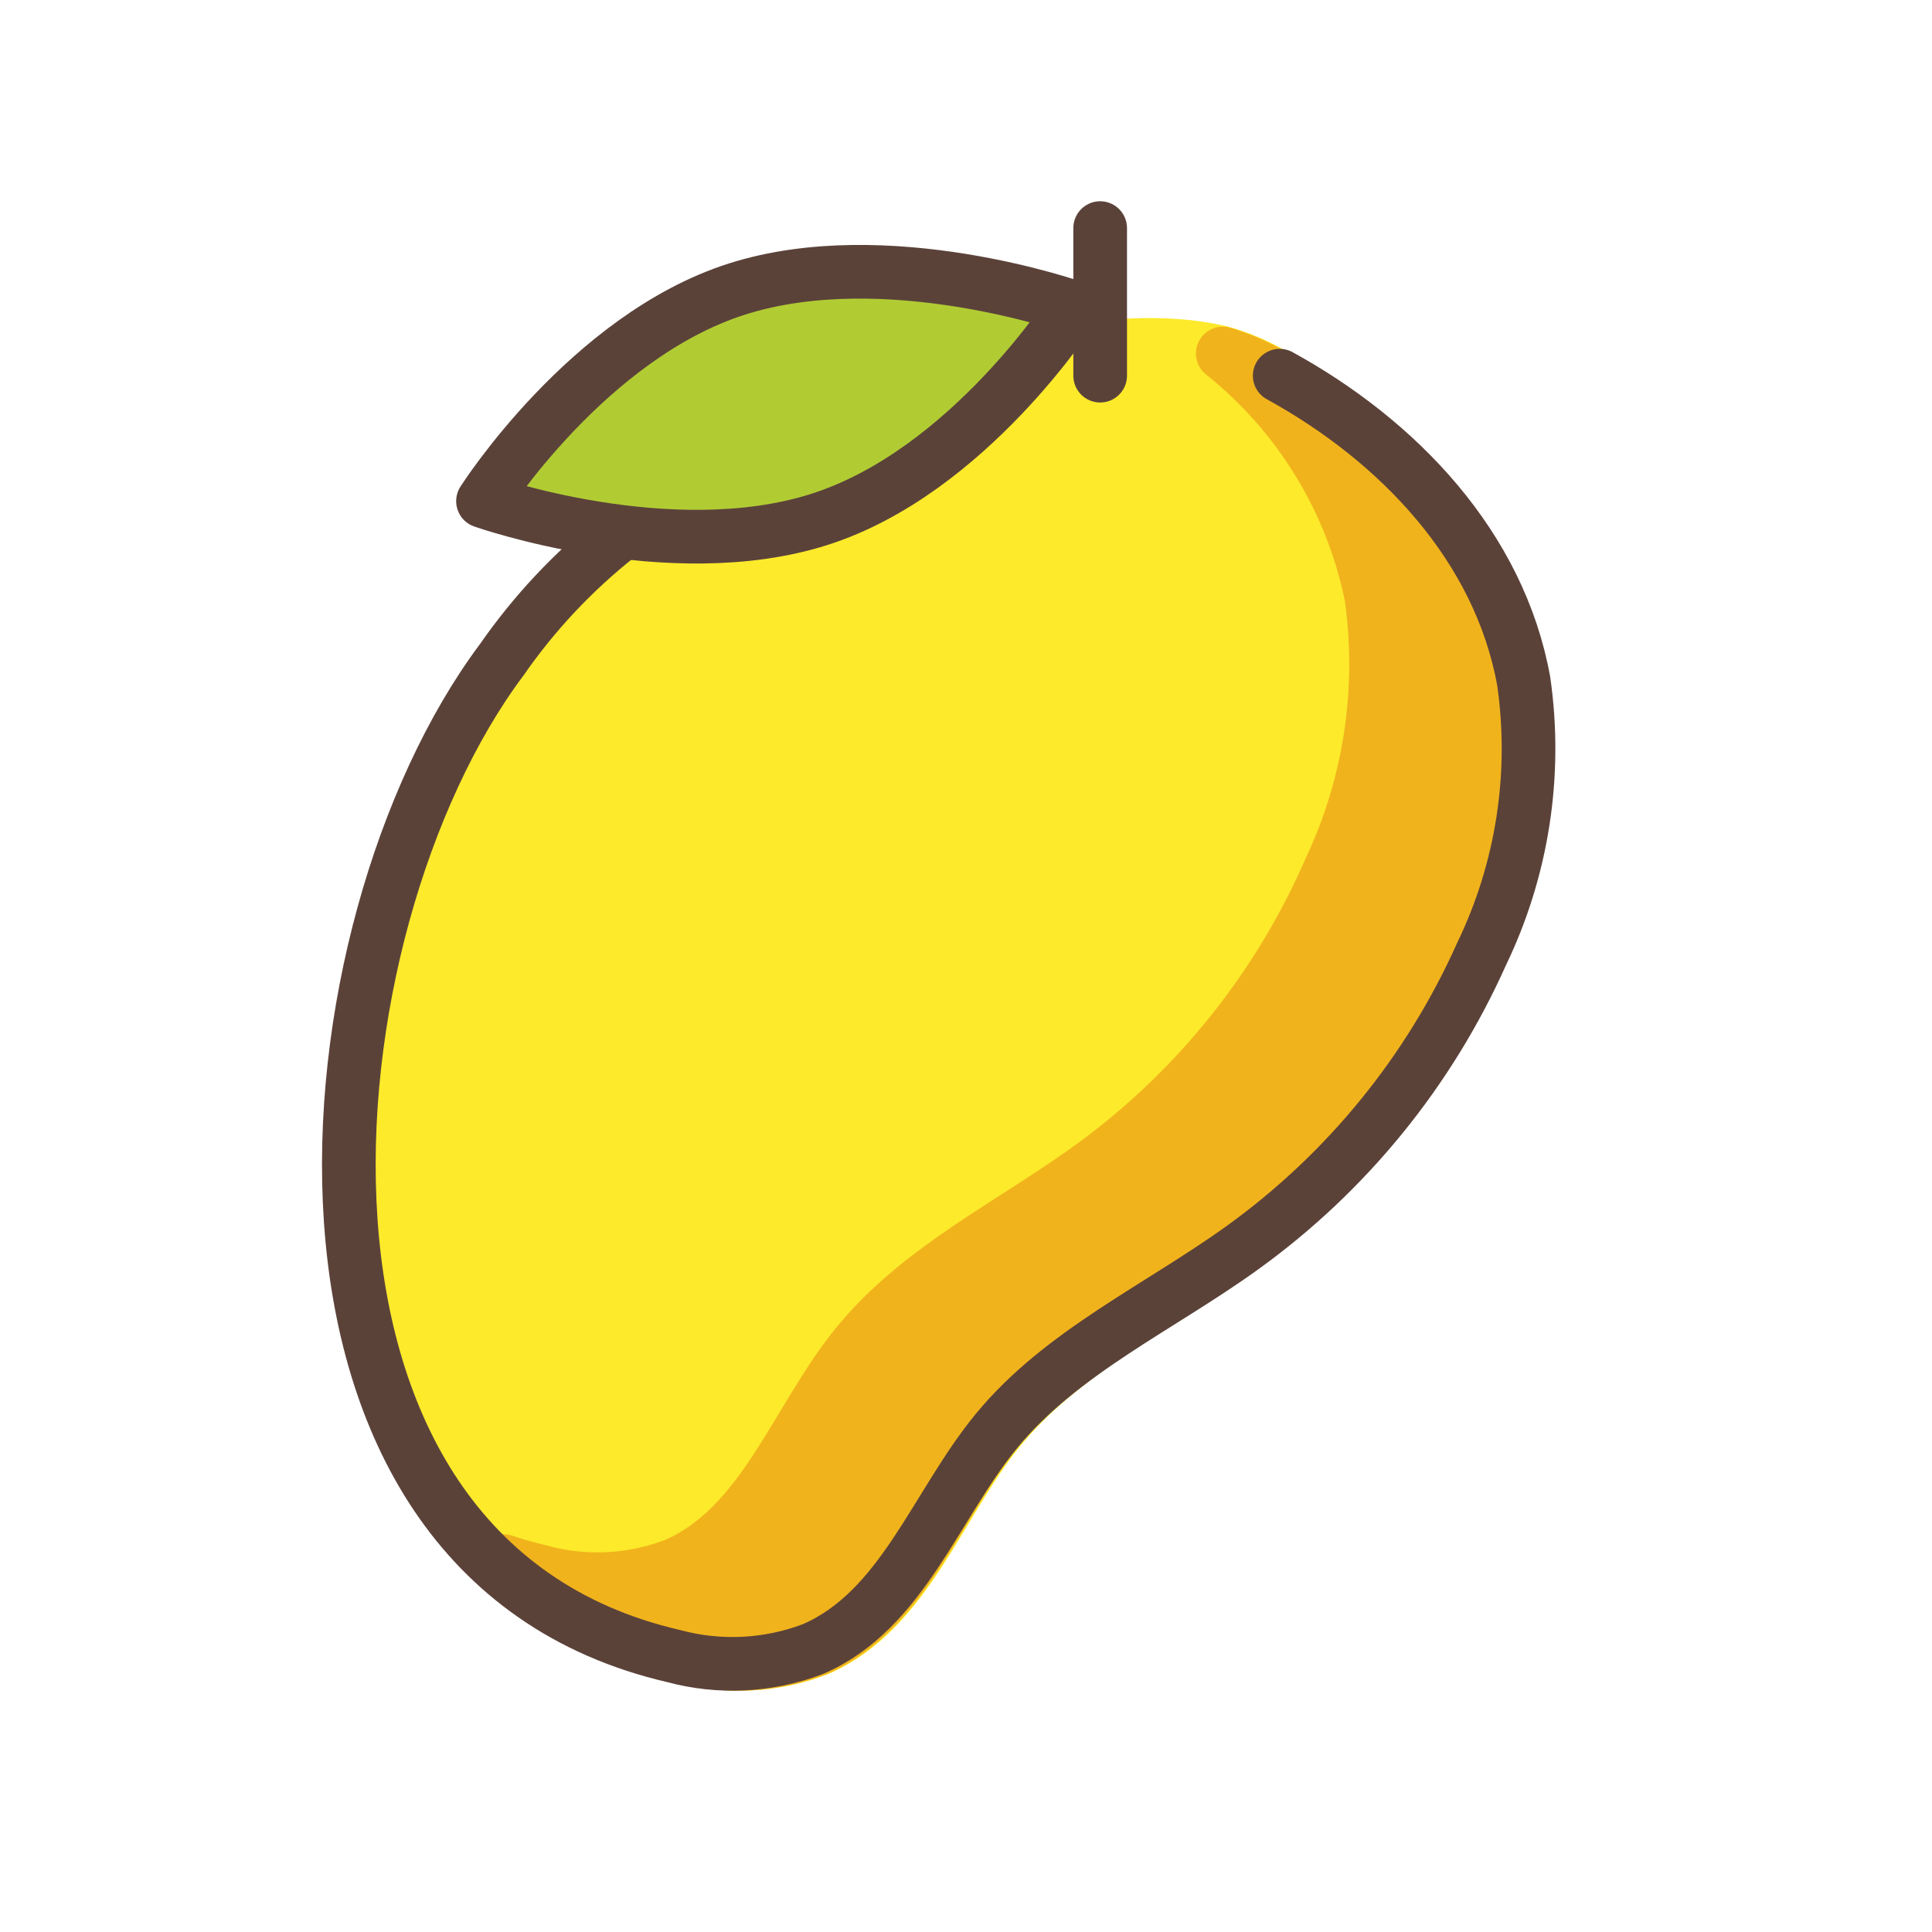
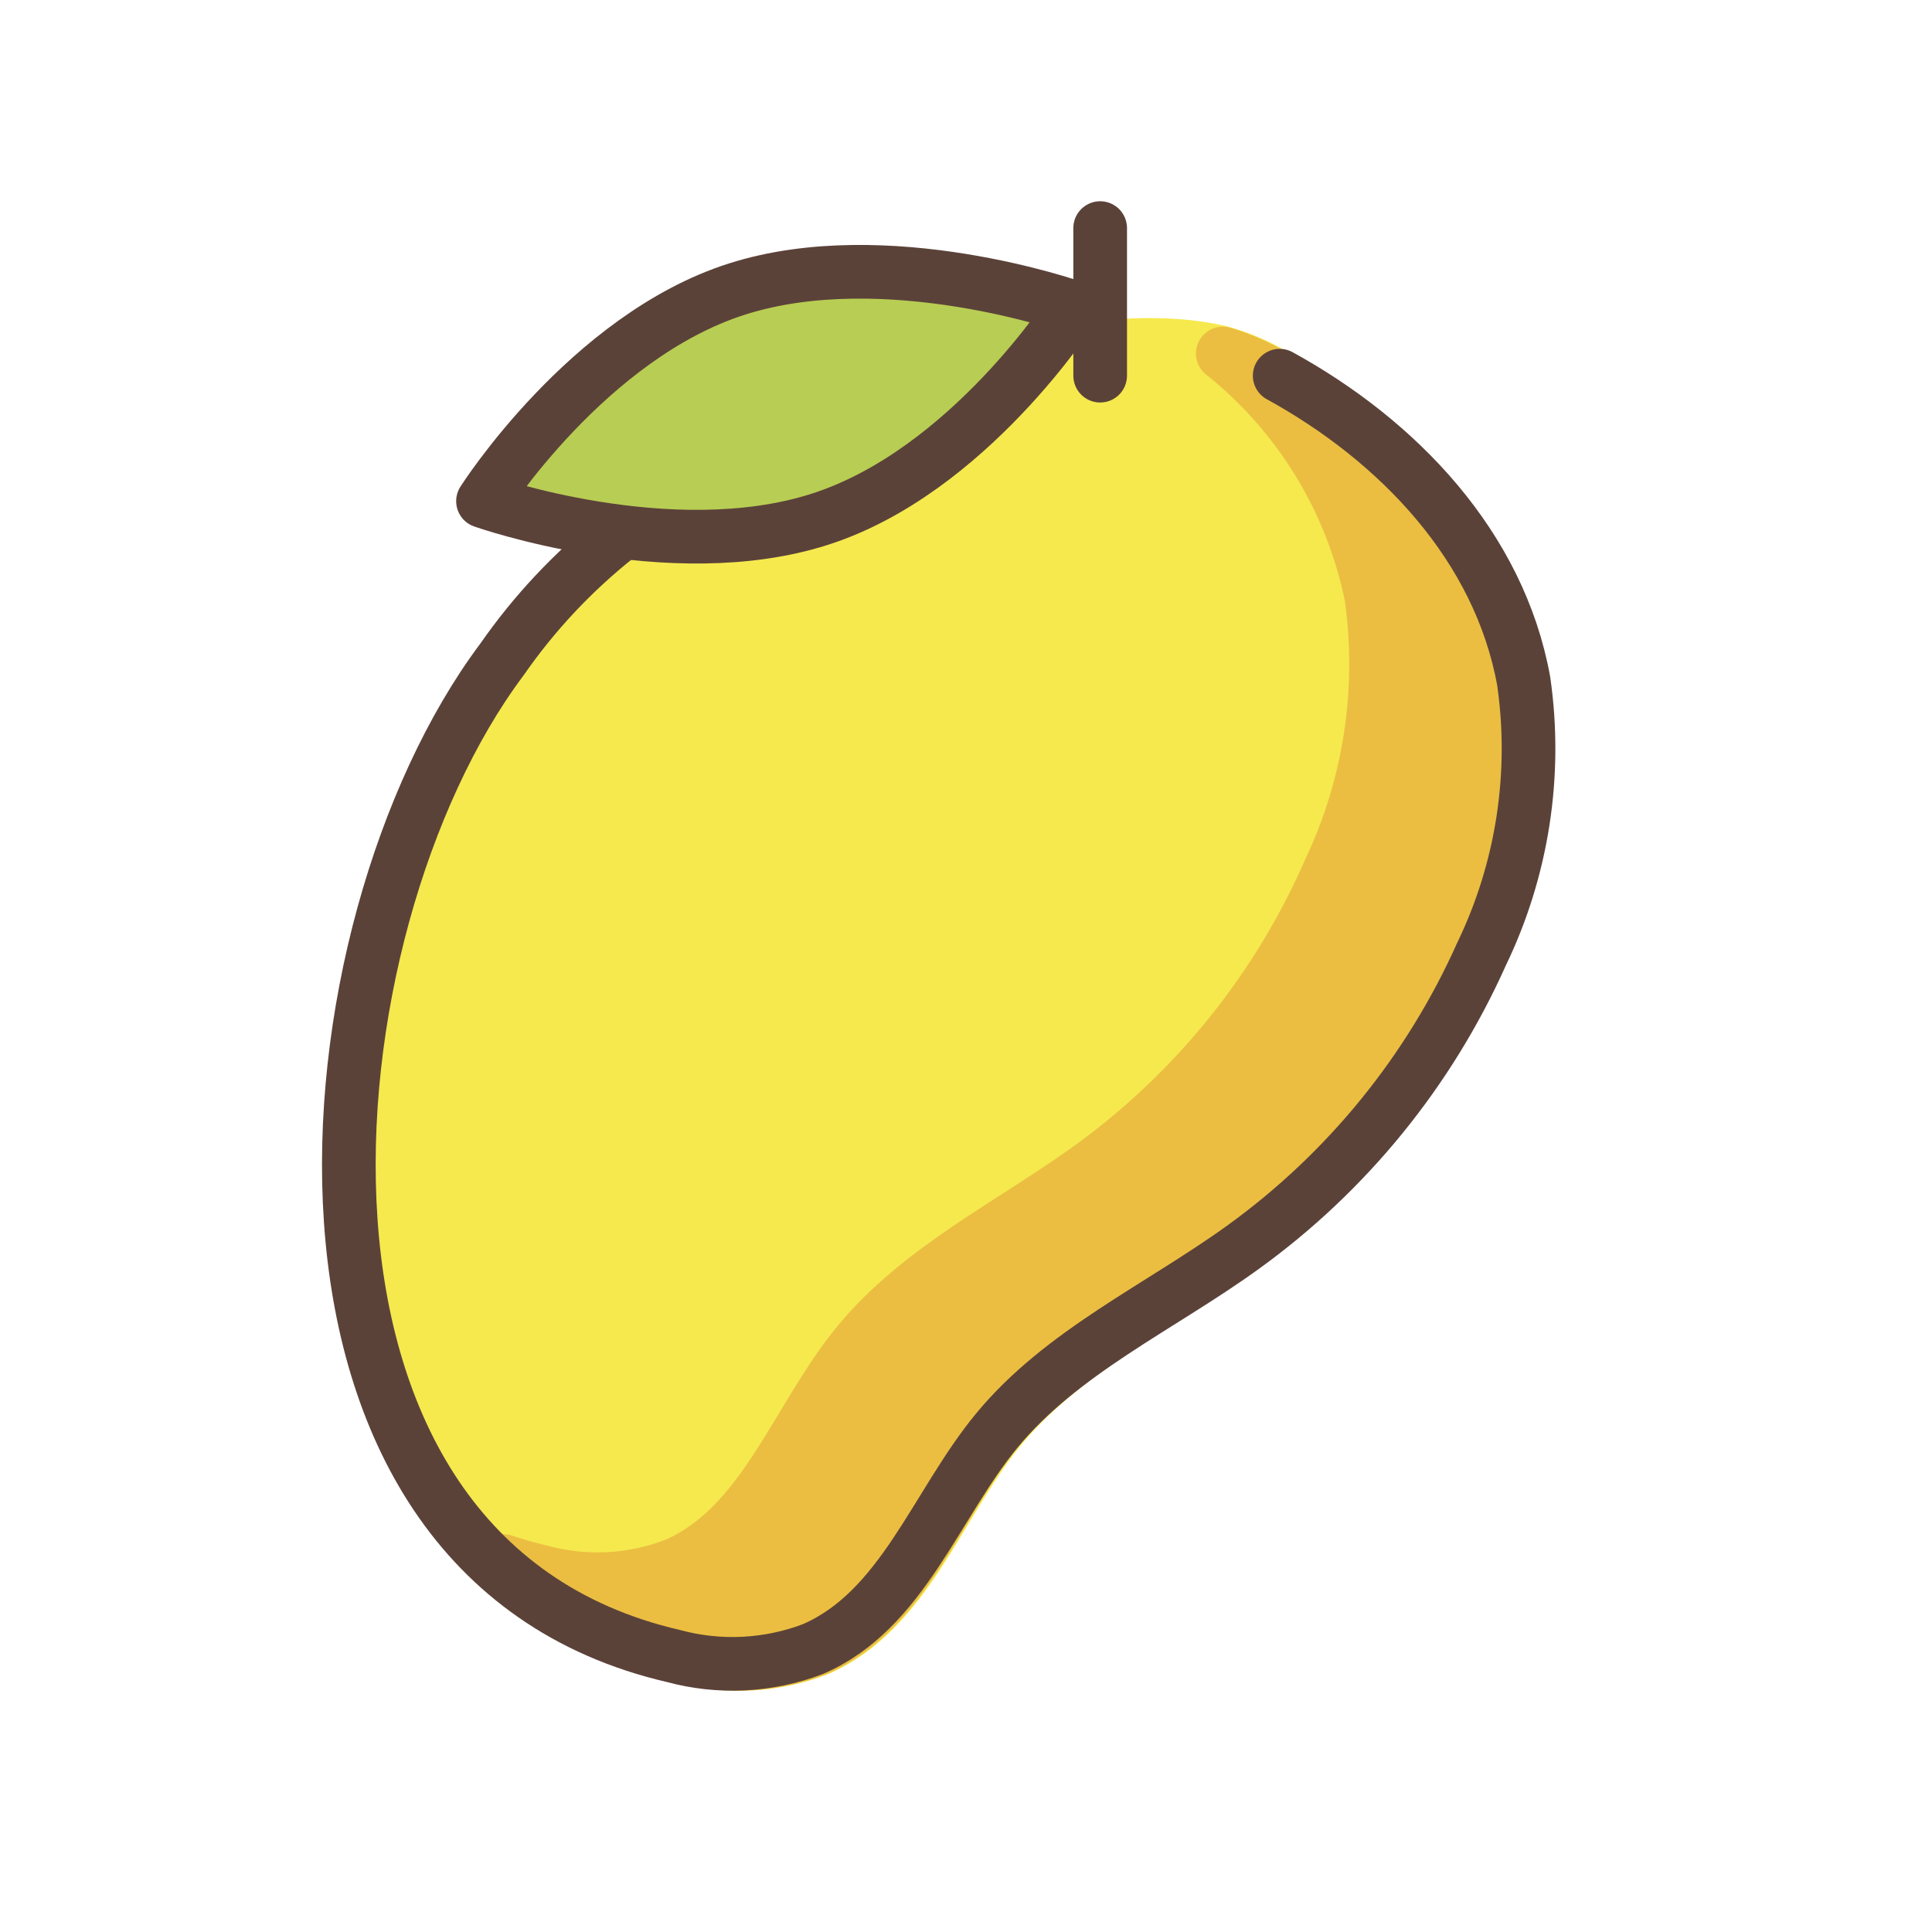
<svg xmlns="http://www.w3.org/2000/svg" id="emoji" viewBox="0 0 72 72">
  <g id="color">
-     <path fill="#fcea2b" stroke="#fcea2b" stroke-miterlimit="10" stroke-width="2" d="M45.426,13.117a8.039,8.039,0,0,1,2.093.884c4.328,2.431,8.006,6.359,8.896,11.384A17.977,17.977,0,0,1,54.875,35.56a27.03,27.03,0,0,1-8.704,10.929c-3.037,2.24-6.604,3.892-8.971,6.831-2.237,2.778-3.439,6.702-6.704,8.139a8.077,8.077,0,0,1-5.088.253C9.702,57.984,11.861,34.58,19.147,24.605l.024-.032a27.44,27.44,0,0,1,12.937-9.398C35.821,13.832,41.442,12.209,45.426,13.117Z" />
-     <path fill="#f1b31c" stroke="#f1b31c" stroke-linecap="round" stroke-linejoin="round" stroke-width="2" d="M56.363,25.385c-.89-5.025-4.567-8.953-8.896-11.384a8.514,8.514,0,0,0-1.898-.827,15.522,15.522,0,0,1,5.537,9.058,17.978,17.978,0,0,1-1.539,10.175,27.032,27.032,0,0,1-8.704,10.928c-3.037,2.24-6.604,3.892-8.971,6.831-2.237,2.778-3.439,6.702-6.704,8.139a8.076,8.076,0,0,1-5.088.253c-.464-.11-.91-.24-1.343-.384a13.979,13.979,0,0,0,6.6,3.538,8.076,8.076,0,0,0,5.088-.253c3.265-1.437,4.467-5.361,6.704-8.139,2.367-2.939,5.933-4.592,8.971-6.831A27.032,27.032,0,0,0,54.824,35.56,17.977,17.977,0,0,0,56.363,25.385Z" />
-     <path fill="#b1cc33" d="M40,11.453s-3.899,6.133-9.468,7.905S18,18.676,18,18.676s3.899-6.133,9.468-7.905S40,11.453,40,11.453Z" />
+     <path fill="#f5e94e" stroke="#f5e94e" stroke-miterlimit="10" stroke-width="2" d="M45.426,13.117a8.039,8.039,0,0,1,2.093.884c4.328,2.431,8.006,6.359,8.896,11.384A17.977,17.977,0,0,1,54.875,35.56a27.03,27.03,0,0,1-8.704,10.929c-3.037,2.24-6.604,3.892-8.971,6.831-2.237,2.778-3.439,6.702-6.704,8.139a8.077,8.077,0,0,1-5.088.253C9.702,57.984,11.861,34.58,19.147,24.605l.024-.032a27.44,27.44,0,0,1,12.937-9.398C35.821,13.832,41.442,12.209,45.426,13.117Z" />
+     <path fill="#ebbe41" stroke="#ebbe41" stroke-linecap="round" stroke-linejoin="round" stroke-width="2" d="M56.363,25.385c-.89-5.025-4.567-8.953-8.896-11.384a8.514,8.514,0,0,0-1.898-.827,15.522,15.522,0,0,1,5.537,9.058,17.978,17.978,0,0,1-1.539,10.175,27.032,27.032,0,0,1-8.704,10.928c-3.037,2.24-6.604,3.892-8.971,6.831-2.237,2.778-3.439,6.702-6.704,8.139a8.076,8.076,0,0,1-5.088.253c-.464-.11-.91-.24-1.343-.384a13.979,13.979,0,0,0,6.6,3.538,8.076,8.076,0,0,0,5.088-.253c3.265-1.437,4.467-5.361,6.704-8.139,2.367-2.939,5.933-4.592,8.971-6.831A27.032,27.032,0,0,0,54.824,35.56,17.977,17.977,0,0,0,56.363,25.385Z" />
+     <path fill="#b8cd53" d="M40,11.453s-3.899,6.133-9.468,7.905S18,18.676,18,18.676s3.899-6.133,9.468-7.905S40,11.453,40,11.453Z" />
  </g>
  <g id="line">
    <path fill="none" stroke="#5B4239" stroke-linecap="round" stroke-linejoin="round" stroke-width="2" d="M47.69,14.001c4.425,2.431,8.184,6.359,9.094,11.384A17.627,17.627,0,0,1,55.211,35.56a27.142,27.142,0,0,1-8.898,10.929c-3.105,2.24-6.751,3.892-9.171,6.831-2.287,2.778-3.516,6.702-6.854,8.139a8.431,8.431,0,0,1-5.201.253C9.029,57.984,11.237,34.58,18.685,24.605l.024-.032A21.53,21.53,0,0,1,23,20" />
    <line x1="41" x2="41" y1="8.5" y2="14" fill="none" stroke="#5B4239" stroke-linecap="round" stroke-linejoin="round" stroke-width="2" />
    <path fill="none" stroke="#5B4239" stroke-linecap="round" stroke-linejoin="round" stroke-width="2" d="M40,11.453s-3.899,6.133-9.468,7.905S18,18.676,18,18.676s3.899-6.133,9.468-7.905S40,11.453,40,11.453Z" />
  </g>
</svg>
